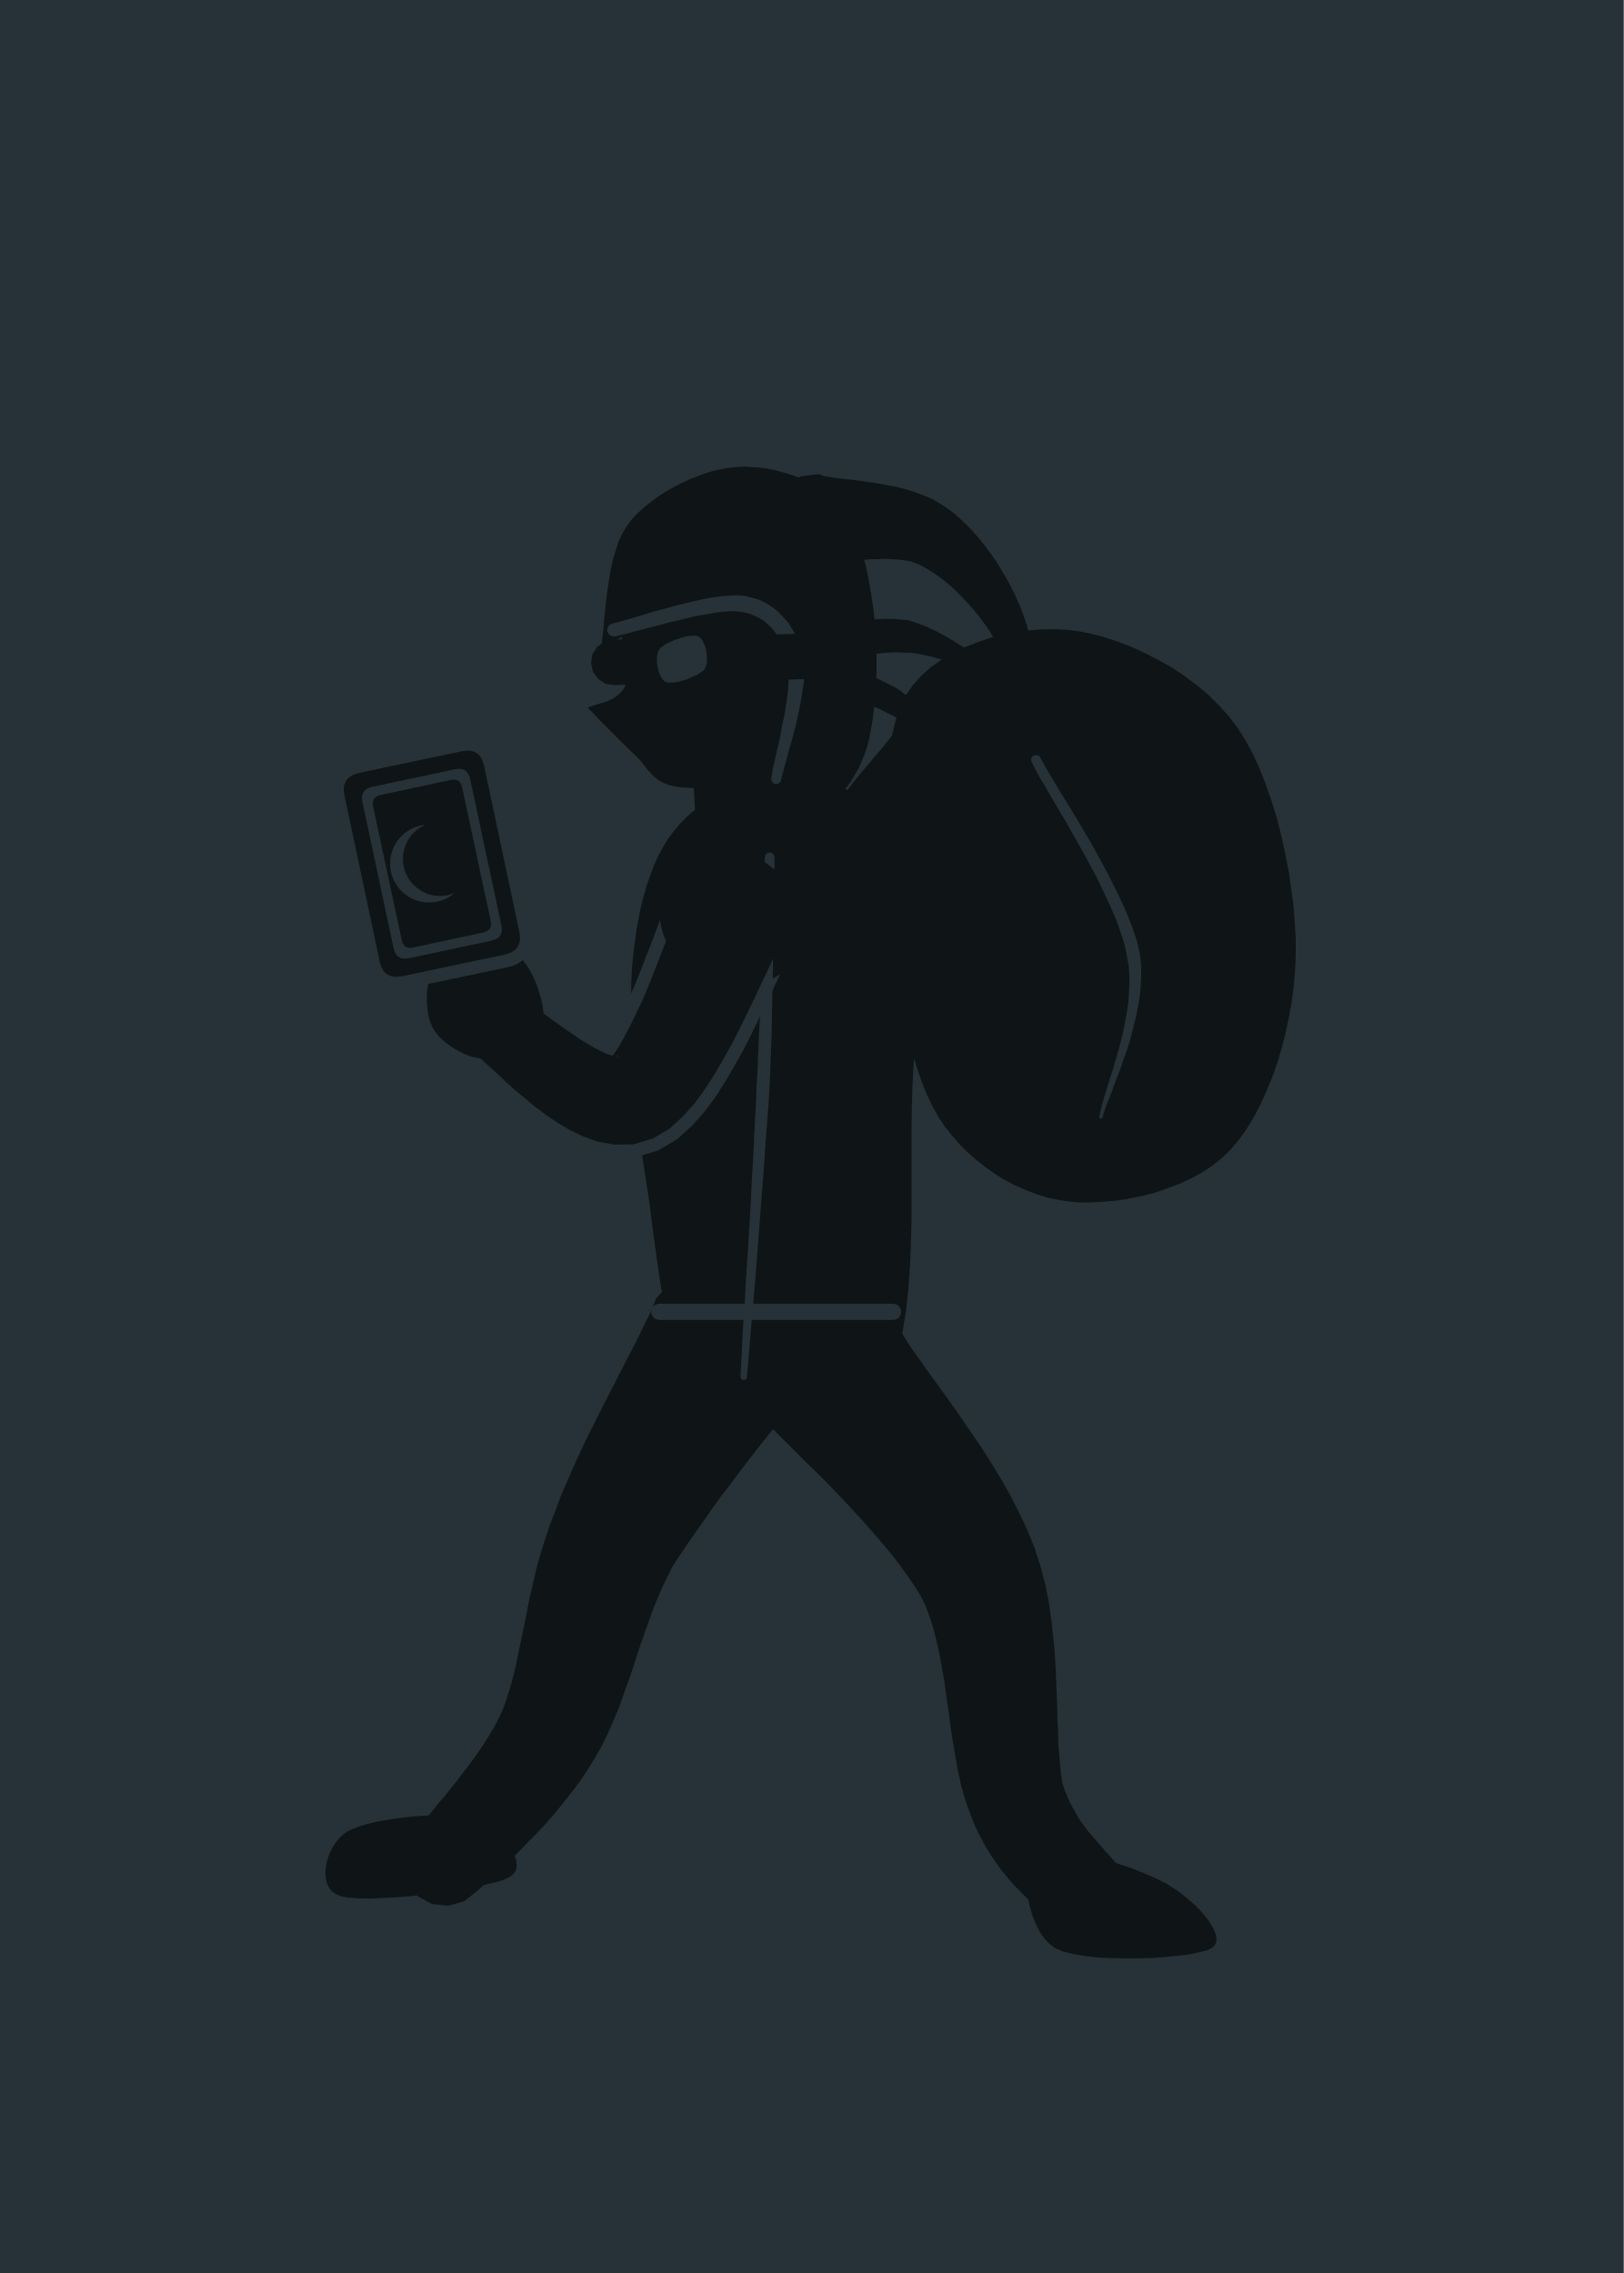
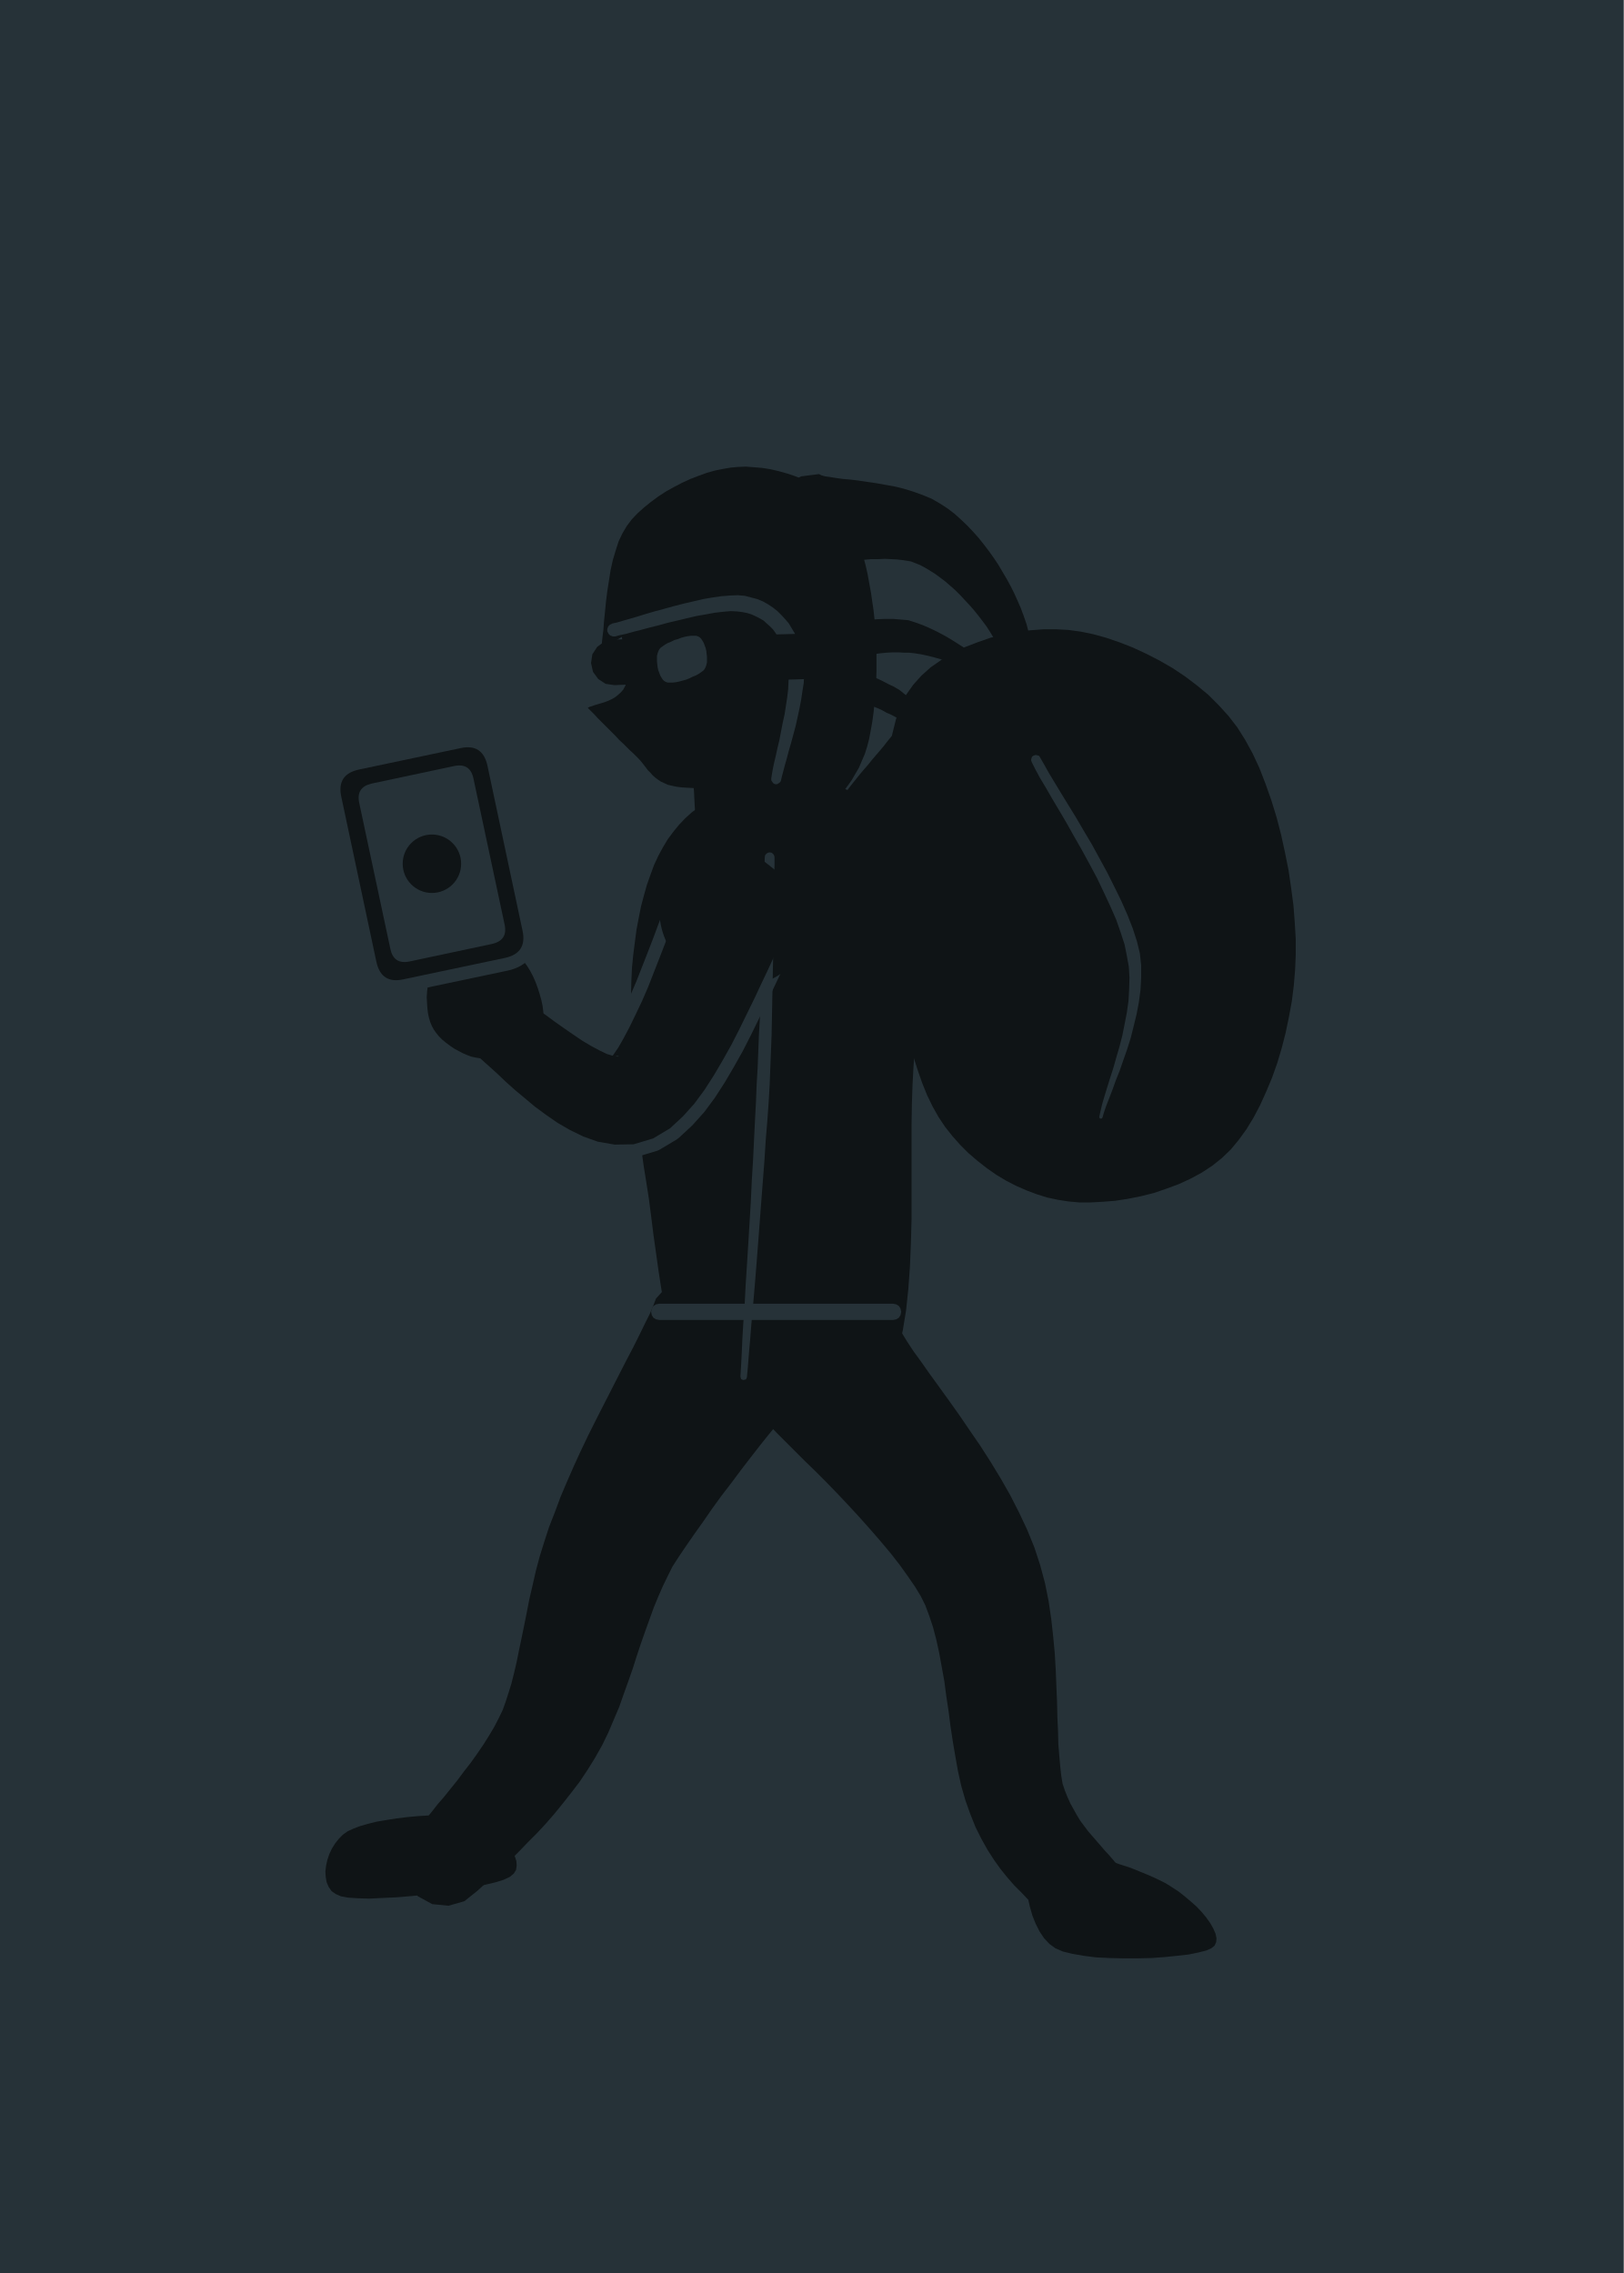
<svg xmlns="http://www.w3.org/2000/svg" viewBox="0 0 500 700">
  <rect width="500" height="700" fill="#263238" />
  <g transform="translate(-17 0) translate(6 4)">
    <path d="M290 210L292.2 206.9L294.7 204.1L297.6 201.5L300.9 199.2L304.4 197.1L308.1 195.3L312 193.8L316 192.4L320.1 191.4L324.2 190.6L328.3 190.1L332.3 189.8L336.3 189.8L340 190L343.7 190.5L347.6 191.3L351.6 192.4L355.7 193.8L359.8 195.4L363.9 197.3L368 199.4L372 201.7L375.9 204.3L379.6 207.1L383.1 210L386.3 213.2L389.3 216.5L392 220L394.4 223.8L396.7 228L398.8 232.5L400.7 237.4L402.5 242.5L404.1 247.7L405.5 253.1L406.7 258.6L407.8 264.1L408.6 269.6L409.3 274.9L409.7 280.2L410 285.2L410 290L409.8 294.7L409.4 299.5L408.8 304.3L407.9 309.2L406.9 314L405.7 318.7L404.3 323.4L402.7 327.9L400.9 332.2L399 336.4L397 340.2L394.8 343.8L392.4 347.1L390 350L387.3 352.6L384.3 355L381.1 357.1L377.6 359L373.9 360.7L370.1 362.1L366.3 363.4L362.3 364.4L358.3 365.2L354.4 365.8L350.6 366.1L346.9 366.3L343.3 366.3L340 366L336.8 365.5L333.5 364.8L330.3 363.8L327.1 362.6L323.9 361.2L320.8 359.6L317.8 357.8L314.8 355.7L312 353.5L309.2 351.1L306.7 348.6L304.3 345.9L302 343L300 340L298.2 336.8L296.5 333.3L295 329.6L293.6 325.6L292.3 321.5L291.2 317.2L290.3 312.8L289.4 308.2L288.6 303.6L287.9 298.9L287.3 294.1L286.8 289.4L286.4 284.7L286 280L285.6 275.2L285.2 270.1L284.8 264.8L284.5 259.3L284.2 253.7L284 248.1L284 242.5L284.1 237L284.4 231.7L285 226.6L285.8 221.9L286.9 217.5L288.3 213.5Z" fill="#0f1416" />
    <path d="M286.9 220.8L286.4 221.5L285.8 222.4L285 223.4L284.1 224.5L283.1 225.8L282 227.1L280.8 228.5L279.6 229.9L278.4 231.4L277.1 232.9L275.9 234.3L274.7 235.8L273.5 237.3L272.4 238.7L271.4 240.1L270.5 241.4L269.6 242.7L268.7 243.9L267.9 245.2L267.1 246.4L266.3 247.7L265.7 248.8L265 250L264.4 251.1L263.9 252.2L263.3 253.2L262.9 254.1L262.5 255L262.1 255.7L261.8 256.4L261.6 256.9L261.4 257.4L260.2 260.3L260.1 263.4L261.3 266.3L263.4 268.6L266.3 269.8L269.4 269.9L272.3 268.7L274.6 266.6L275.1 266.1L275.6 265.5L276.2 264.9L276.7 264.2L277.4 263.5L278 262.7L278.7 262L279.3 261.1L280.1 260.3L280.8 259.5L281.6 258.6L282.3 257.8L283.1 256.9L283.9 256.1L284.7 255.3L285.5 254.6L286.5 253.8L287.5 252.9L288.7 251.9L290 250.9L291.4 249.8L292.8 248.6L294.2 247.5L295.7 246.4L297.1 245.2L298.5 244.1L299.8 243.1L301.1 242.1L302.3 241.3L303.4 240.5L304.3 239.8L305.1 239.2L308 235L309 230.1L308 225.1L305.2 220.9L301 218L296.1 217L291.1 218Z" fill="#0f1416" />
    <path d="M248.2 435.2L250.3 437.4L252.9 440L255.7 442.8L258.7 445.8L261.9 448.9L265.3 452.3L268.7 455.8L272.1 459.4L275.6 463.2L278.9 466.9L282.2 470.7L285.3 474.4L288.1 478L290.6 481.5L292.8 484.7L294.5 487.5L295.9 490.3L297.1 493.5L298.3 497.1L299.3 500.9L300.2 505L301 509.4L301.8 513.8L302.4 518.4L303.1 523L303.7 527.7L304.4 532.3L305.2 537L306 541.5L307 546L308.3 550.5L309.8 554.7L311.4 558.7L313.2 562.3L315.1 565.7L317.1 568.8L319.1 571.6L321.2 574.2L323.3 576.6L325.4 578.7L327.3 580.7L329.2 582.4L330.9 583.9L332.4 585.2L333.7 586.3L334.6 587.1L335.3 587.6L335.9 588.2L339.8 591.4L344.6 592.9L349.7 592.5L354.2 590.1L357.4 586.2L358.9 581.4L358.5 576.3L356.1 571.8L355.1 570.4L353.8 568.8L352.5 567.3L351.2 565.9L350 564.5L348.7 563L347.4 561.5L346.1 560L344.9 558.4L343.7 556.8L342.6 555L341.6 553.2L340.6 551.4L339.7 549.4L338.9 547.4L338.2 545.3L337.8 542.9L337.5 540.2L337.2 536.9L336.9 533.2L336.8 529.1L336.6 524.8L336.5 520.2L336.3 515.4L336.1 510.4L335.8 505.2L335.3 499.9L334.7 494.5L333.9 489.1L332.8 483.6L331.3 478L329.5 472.5L327.3 467.1L324.8 461.8L322.1 456.5L319.2 451.4L316.1 446.3L312.9 441.3L309.6 436.5L306.4 431.8L303.2 427.3L300.1 423L297.2 419L294.6 415.3L292.2 412L290.3 409.1L288.9 406.8L287.8 404.8L280.5 398.3L271.3 395.2L261.5 395.9L252.8 400.2L246.3 407.5L243.2 416.7L243.9 426.5Z" fill="#0f1416" />
    <path d="M330 566L331.5 565.5L333.5 565.2L336 565.3L338.8 565.7L342 566.2L345.3 567L348.8 567.9L352.3 568.9L355.7 570.1L359.1 571.2L362.3 572.5L365.2 573.7L367.8 574.9L370 576L371.9 577.2L373.9 578.5L375.8 580L377.7 581.6L379.5 583.2L381.1 584.9L382.5 586.6L383.7 588.3L384.6 589.9L385.3 591.5L385.6 592.9L385.5 594.1L385 595.2L384 596L382.4 596.7L380 597.3L377.1 597.9L373.6 598.3L369.7 598.7L365.6 599L361.3 599.1L356.9 599.1L352.6 599L348.5 598.8L344.6 598.3L341.2 597.7L338.3 597L336 596L334.2 594.7L332.5 592.9L331.1 590.8L329.9 588.4L328.9 585.9L328.1 583.1L327.5 580.4L327.1 577.6L327 575L327.1 572.5L327.5 570.3L328.1 568.4L328.9 567Z" fill="#0f1416" />
    <path d="M222 248L224.1 246.1L226.5 244.4L229.2 242.8L232 241.3L234.9 239.9L238 238.8L241.1 237.8L244.3 236.9L247.5 236.3L250.6 235.8L253.7 235.5L256.6 235.5L259.4 235.6L262 236L264.5 236.6L267.1 237.4L269.6 238.3L272.2 239.4L274.7 240.8L277.1 242.3L279.5 244L281.8 245.9L283.9 248.1L285.9 250.4L287.7 253L289.4 255.7L290.8 258.8L292 262L292.9 265.5L293.6 269.3L294.1 273.4L294.4 277.7L294.5 282.3L294.5 287L294.4 292L294.1 297.1L293.8 302.4L293.5 307.7L293.1 313.2L292.7 318.8L292.3 324.4L292 330L291.8 335.9L291.7 342.4L291.7 349.3L291.7 356.5L291.7 363.9L291.7 371.3L291.5 378.8L291.2 386L290.7 393L290 399.6L289 405.7L287.7 411.3L286.1 416L284 420L281.4 423.3L278.2 426.1L274.5 428.5L270.4 430.5L266 432L261.4 433.2L256.6 433.9L251.9 434.2L247.2 434.1L242.6 433.6L238.4 432.8L234.4 431.6L230.9 430L228 428L225.5 425.5L223.3 422.3L221.4 418.5L219.7 414.2L218.2 409.4L216.9 404.3L215.8 398.9L214.7 393.3L213.8 387.5L213 381.8L212.2 376.1L211.5 370.5L210.8 365.1L210 360L209.2 355L208.5 349.9L207.9 344.6L207.3 339.3L206.7 334L206.3 328.7L205.9 323.4L205.6 318.1L205.4 313L205.3 308L205.3 303.2L205.4 298.5L205.6 294.1L206 290L206.5 286.1L207 282.3L207.7 278.6L208.4 275.1L209.3 271.7L210.2 268.5L211.3 265.4L212.4 262.4L213.7 259.6L215.1 257L216.6 254.5L218.3 252.2L220.1 250Z" fill="#0f1416" />
-     <mask id="root15" maskUnits="userSpaceOnUse" x="-100" y="-100" width="700" height="900">
+     <mask id="root6" maskUnits="userSpaceOnUse" x="-100" y="-100" width="700" height="900">
      <rect x="-100" y="-100" width="700" height="900" fill="#fff" />
      <circle cx="236" cy="410" r="34" fill="#000" />
    </mask>
-     <g mask="url(#root15)">
+     <g mask="url(#root6)">
      <path d="M213 395.9L212.2 398L211.1 400.6L209.6 403.6L207.9 407.1L206 410.9L203.9 414.9L201.7 419.2L199.4 423.7L197 428.4L194.6 433.1L192.2 437.9L189.9 442.7L187.7 447.5L185.6 452.3L183.6 457L181.9 461.6L180.1 466.2L178.6 470.8L177.2 475.3L176 479.8L175 484.2L174 488.5L173.2 492.6L172.4 496.6L171.6 500.5L170.8 504.3L170.1 507.8L169.3 511.2L168.5 514.4L167.6 517.3L166.7 520.1L165.8 522.6L164.6 525.1L163.2 527.8L161.6 530.5L159.9 533.2L158 536L156 538.8L153.9 541.5L151.9 544.2L149.8 546.8L147.8 549.3L145.8 551.6L144 553.9L142.2 556.1L140.6 558.1L139.2 560L138 561.7L135.6 566.1L135.1 571.1L136.5 576L139.7 580L144.1 582.4L149.1 582.9L154 581.5L158 578.3L159.1 577.3L160.5 576L162.2 574.5L164.1 572.6L166.3 570.6L168.6 568.4L171.1 565.9L173.6 563.3L176.3 560.6L179 557.7L181.7 554.6L184.3 551.4L186.9 548.1L189.5 544.7L191.9 541.1L194.2 537.4L196.4 533.5L198.3 529.6L200 525.6L201.7 521.6L203.1 517.6L204.5 513.7L205.9 509.7L207.1 505.9L208.4 502L209.7 498.3L211 494.7L212.3 491.1L213.7 487.7L215.1 484.5L216.6 481.4L218.1 478.4L220.1 475.3L222.4 471.9L224.9 468.3L227.6 464.5L230.3 460.6L233.2 456.6L236.2 452.7L239.1 448.8L242.1 444.9L244.9 441.3L247.7 437.8L250.4 434.5L252.9 431.4L255.2 428.7L257.2 426.2L259 424.1L262.7 414.2L262.3 403.7L257.9 394.1L250.1 387L240.2 383.3L229.7 383.7L220.1 388.1Z" fill="#263238" stroke="#263238" stroke-width="8" stroke-linejoin="round" />
      <path d="M118 560L119.7 559.2L121.8 558.4L124.2 557.7L127 557L130 556.5L133.1 556L136.4 555.6L139.6 555.3L142.9 555.1L146 555.1L148.9 555.1L151.6 555.3L154 555.6L156 556L157.8 556.6L159.6 557.5L161.4 558.6L163.2 559.9L164.8 561.3L166.3 562.8L167.6 564.4L168.7 566L169.5 567.6L170 569.1L170.1 570.5L169.9 571.9L169.2 573L168 574L166.1 574.9L163.5 575.7L160.1 576.5L156.2 577.3L151.9 578.1L147.4 578.8L142.6 579.4L137.9 579.9L133.2 580.3L128.8 580.5L124.7 580.7L121.2 580.6L118.2 580.4L116 580L114.4 579.3L113.1 578.4L112.2 577.1L111.6 575.7L111.3 574.1L111.2 572.4L111.4 570.6L111.8 568.8L112.4 567L113.2 565.3L114.2 563.7L115.4 562.2L116.6 561Z" fill="#263238" stroke="#263238" stroke-width="8" stroke-linejoin="round" />
    </g>
    <path d="M213 395.9L212.2 398L211.1 400.6L209.6 403.6L207.9 407.1L206 410.9L203.9 414.9L201.7 419.2L199.4 423.7L197 428.4L194.6 433.1L192.2 437.9L189.9 442.7L187.7 447.5L185.6 452.3L183.6 457L181.9 461.6L180.1 466.2L178.6 470.8L177.2 475.3L176 479.8L175 484.2L174 488.5L173.2 492.6L172.4 496.6L171.6 500.5L170.8 504.3L170.1 507.8L169.3 511.2L168.5 514.4L167.6 517.3L166.7 520.1L165.8 522.6L164.6 525.1L163.2 527.8L161.6 530.5L159.9 533.2L158 536L156 538.8L153.9 541.5L151.9 544.2L149.8 546.8L147.8 549.3L145.8 551.6L144 553.9L142.2 556.1L140.6 558.1L139.2 560L138 561.7L135.6 566.1L135.1 571.1L136.5 576L139.7 580L144.1 582.4L149.1 582.9L154 581.5L158 578.3L159.1 577.3L160.5 576L162.2 574.5L164.1 572.6L166.3 570.6L168.6 568.4L171.1 565.9L173.6 563.3L176.3 560.6L179 557.7L181.7 554.6L184.3 551.4L186.9 548.1L189.5 544.7L191.9 541.1L194.2 537.4L196.4 533.5L198.3 529.6L200 525.6L201.7 521.6L203.1 517.6L204.5 513.7L205.9 509.7L207.1 505.9L208.4 502L209.7 498.3L211 494.7L212.3 491.1L213.7 487.7L215.1 484.5L216.6 481.4L218.1 478.4L220.1 475.3L222.4 471.9L224.9 468.3L227.6 464.5L230.3 460.6L233.2 456.6L236.2 452.7L239.1 448.8L242.1 444.9L244.9 441.3L247.7 437.8L250.4 434.5L252.9 431.4L255.2 428.7L257.2 426.2L259 424.1L262.7 414.2L262.3 403.7L257.9 394.1L250.1 387L240.2 383.3L229.7 383.7L220.1 388.1Z" fill="#0f1416" />
    <path d="M118 560L119.7 559.2L121.8 558.4L124.2 557.7L127 557L130 556.5L133.1 556L136.4 555.6L139.6 555.3L142.9 555.1L146 555.1L148.9 555.1L151.6 555.3L154 555.6L156 556L157.8 556.6L159.6 557.5L161.4 558.6L163.2 559.9L164.8 561.3L166.3 562.8L167.6 564.4L168.7 566L169.5 567.6L170 569.1L170.1 570.5L169.9 571.9L169.2 573L168 574L166.1 574.9L163.5 575.7L160.1 576.5L156.2 577.3L151.9 578.1L147.4 578.8L142.6 579.4L137.9 579.9L133.2 580.3L128.8 580.5L124.7 580.7L121.2 580.6L118.2 580.4L116 580L114.4 579.3L113.1 578.4L112.2 577.1L111.6 575.7L111.3 574.1L111.2 572.4L111.4 570.6L111.8 568.8L112.4 567L113.2 565.3L114.2 563.7L115.4 562.2L116.6 561Z" fill="#0f1416" />
    <path d="M223.1 217.7L223.1 218.8L223.2 220.3L223.3 222L223.4 223.9L223.6 226L223.8 228.2L223.9 230.5L224.1 232.9L224.3 235.2L224.5 237.5L224.7 239.7L224.8 241.8L224.9 243.7L225 245.4L225.1 246.9L225.1 248L227 253.5L230.9 257.9L236.1 260.5L242 260.9L247.5 259L251.9 255.1L254.5 249.9L254.9 244L254.6 242.9L254.3 241.5L253.9 239.9L253.6 238L253.2 235.9L252.7 233.7L252.3 231.5L251.9 229.1L251.4 226.8L251 224.6L250.6 222.4L250.2 220.3L249.8 218.4L249.5 216.8L249.2 215.4L248.9 214.3L247.2 209.5L243.9 205.7L239.3 203.4L234.3 203.1L229.5 204.8L225.7 208.1L223.4 212.7Z" fill="#0f1416" />
    <path d="M258.9 201.9L260.1 201.7L261.6 201.4L263.2 201L265 200.5L266.9 200.1L268.9 199.6L271 199.1L273.2 198.7L275.4 198.2L277.6 197.8L279.8 197.5L282 197.2L284 197L286 196.9L287.8 196.9L289.3 197L290.9 197L292.7 197.2L294.6 197.5L296.5 197.9L298.5 198.4L300.6 199L302.6 199.7L304.7 200.4L306.6 201.2L308.6 201.9L310.4 202.6L312.1 203.2L313.7 203.8L315.2 204.3L316.5 204.7L317.6 204.9L318 205L318.3 204.9L318.7 204.7L318.9 204.4L319 204L318.9 203.7L318.7 203.3L318.4 203.1L317.6 202.4L316.6 201.6L315.4 200.7L314 199.7L312.5 198.6L310.9 197.5L309.2 196.3L307.3 195.1L305.4 193.9L303.5 192.7L301.4 191.5L299.3 190.4L297.2 189.4L295.1 188.5L292.9 187.7L290.7 187L288.4 186.8L286 186.6L283.5 186.6L281.1 186.7L278.6 186.9L276.1 187.2L273.7 187.5L271.3 187.8L269 188.2L266.7 188.6L264.6 188.9L262.7 189.3L260.9 189.6L259.4 189.8L258.1 190L257.1 190.1L254.9 190.9L253.2 192.4L252.2 194.6L252.1 196.9L252.9 199.1L254.4 200.8L256.6 201.8Z" fill="#0f1416" />
    <path d="M256.4 206.7L257.5 207L258.8 207.4L260.3 207.8L261.9 208.2L263.6 208.6L265.5 209.1L267.4 209.6L269.4 210.2L271.4 210.7L273.4 211.4L275.4 212L277.4 212.7L279.2 213.3L281 214L282.6 214.7L284 215.5L285.4 216.1L286.9 216.9L288.4 217.8L289.9 218.8L291.5 219.9L293 221.1L294.5 222.2L296 223.4L297.4 224.6L298.8 225.7L300.1 226.8L301.3 227.8L302.5 228.7L303.5 229.5L304.5 230.2L305.3 230.7L305.6 230.9L306 231L306.4 230.9L306.7 230.7L306.9 230.4L307 230L306.9 229.6L306.7 229.3L306.1 228.5L305.5 227.6L304.7 226.5L303.9 225.4L302.9 224.1L301.8 222.7L300.7 221.3L299.5 219.8L298.2 218.4L296.9 216.8L295.5 215.3L294.1 213.9L292.7 212.4L291.2 211.1L289.6 209.8L288 208.5L286.3 207.5L284.4 206.6L282.5 205.6L280.5 204.7L278.4 203.9L276.3 203.1L274.2 202.3L272.1 201.6L270.1 200.9L268.1 200.2L266.3 199.6L264.6 199.1L263 198.5L261.6 198.1L260.5 197.6L259.6 197.3L257.7 197L255.8 197.5L254.2 198.7L253.3 200.4L253 202.3L253.5 204.2L254.7 205.8Z" fill="#0f1416" />
    <path d="M192 214L192.5 213.7L193.2 213.5L194 213.2L195 212.9L196 212.6L197 212.3L198.1 211.9L199.2 211.4L200.3 210.8L201.2 210.1L202.1 209.3L202.9 208.4L203.5 207.3L204 206L204.2 204.5L204.2 202.7L204 200.7L203.7 198.6L203.3 196.3L202.8 193.8L202.3 191.4L201.8 188.9L201.4 186.4L201.1 184L201 181.8L201 179.6L201.4 177.7L202 176L202.9 174.5L204 173L205.4 171.6L206.8 170.3L208.5 169.1L210.3 167.9L212.1 166.9L214.1 165.9L216.1 165L218.1 164.2L220.1 163.5L222.1 162.9L224.1 162.4L226 162L227.9 161.7L229.9 161.4L232.1 161.3L234.2 161.2L236.4 161.2L238.7 161.3L240.9 161.5L243 161.8L245.2 162.2L247.2 162.7L249.1 163.4L250.9 164.1L252.5 165L254 166L255.3 167.2L256.5 168.5L257.6 170.1L258.6 171.8L259.5 173.6L260.3 175.5L261 177.5L261.6 179.6L262.2 181.7L262.7 183.8L263.1 185.9L263.5 188L263.8 190L264 192L264.2 194L264.3 196L264.3 198.1L264.2 200.2L264.1 202.3L263.9 204.5L263.6 206.6L263.3 208.7L262.9 210.8L262.4 212.8L261.9 214.8L261.3 216.6L260.7 218.4L260 220L259.3 221.5L258.4 223L257.5 224.5L256.6 225.9L255.6 227.2L254.5 228.4L253.4 229.6L252.2 230.8L250.9 231.8L249.7 232.8L248.3 233.7L246.9 234.6L245.5 235.3L244 236L242.4 236.6L240.7 237.1L238.8 237.6L236.9 237.9L234.9 238.2L232.8 238.5L230.8 238.6L228.7 238.7L226.7 238.7L224.7 238.7L222.8 238.6L221.1 238.5L219.4 238.3L218 238L216.7 237.7L215.6 237.2L214.5 236.7L213.6 236.1L212.8 235.5L212 234.8L211.3 234L210.5 233.2L209.9 232.4L209.2 231.5L208.5 230.6L207.7 229.7L206.9 228.9L206 228L205 227.1L204 226.1L202.9 225L201.7 223.9L200.6 222.7L199.4 221.5L198.3 220.4L197.1 219.2L196 218.1L195 217.1L194.1 216.1L193.3 215.3L192.6 214.6L192 214Z" fill="#0f1416" />
    <path d="M196 196L196.3 194.4L196.5 192.4L196.8 190L197 187.3L197.3 184.4L197.6 181.3L198 178.1L198.5 174.9L199 171.7L199.7 168.5L200.6 165.5L201.5 162.7L202.7 160.2L204 158L205.5 156L207.3 154.1L209.3 152.3L211.4 150.6L213.7 148.9L216 147.4L218.5 146L221 144.7L223.6 143.5L226.2 142.5L228.7 141.6L231.2 140.9L233.7 140.4L236 140L238.3 139.8L240.7 139.7L243.2 139.9L245.7 140.1L248.2 140.5L250.8 141.1L253.3 141.8L255.7 142.6L258 143.5L260.3 144.6L262.5 145.8L264.5 147.1L266.3 148.5L268 150L269.5 151.7L270.9 153.5L272.1 155.6L273.3 157.7L274.3 160L275.3 162.5L276.1 165L276.9 167.6L277.6 170.3L278.2 173L278.7 175.8L279.2 178.5L279.6 181.3L280 184L280.3 186.8L280.6 189.8L280.8 192.9L280.9 196.1L280.9 199.3L280.9 202.6L280.8 205.9L280.6 209.1L280.3 212.3L280 215.4L279.6 218.3L279.1 221.1L278.6 223.7L278 226L277.3 228.2L276.4 230.3L275.5 232.4L274.4 234.3L273.3 236.2L272.1 237.9L270.9 239.5L269.6 241L268.3 242.3L267 243.4L265.7 244.4L264.4 245.1L263.2 245.7L262 246L260.8 246.1L259.5 246L258.1 245.6L256.7 245.1L255.2 244.4L253.8 243.5L252.4 242.5L251 241.3L249.8 240L248.7 238.6L247.7 237.1L246.9 235.5L246.3 233.8L246 232L246 230.1L246.4 227.8L247.1 225.3L248.1 222.7L249.3 219.9L250.6 217L251.9 214L253.1 211L254.3 208.1L255.3 205.3L256 202.7L256.4 200.2L256.5 197.9L256 196L255.1 194.3L253.8 192.6L252.2 191L250.3 189.6L248.2 188.2L245.9 187L243.5 185.9L241 184.9L238.4 184L235.7 183.3L233.2 182.8L230.6 182.3L228.2 182.1L226 182L223.8 182.2L221.5 182.7L219 183.4L216.6 184.4L214.1 185.5L211.6 186.8L209.1 188.1L206.8 189.5L204.5 190.9L202.4 192.2L200.4 193.4L198.7 194.5L197.2 195.4L196 196Z" fill="#0f1416" />
    <path d="M260.8 170L262.4 169.8L264.3 169.7L266.3 169.4L268.3 169.2L270.3 169L272.5 168.7L274.7 168.5L277 168.4L279.2 168.2L281.4 168.2L283.5 168.1L285.5 168.2L287.3 168.3L289 168.5L290.3 168.7L291.5 168.9L292.8 169.4L294.3 170L295.8 170.8L297.3 171.7L298.9 172.7L300.4 173.8L302 175L303.5 176.3L305.1 177.7L306.6 179.2L308 180.7L309.5 182.3L310.9 183.9L312.2 185.5L313.5 187.2L314.7 188.8L315.8 190.5L316.9 192.3L317.9 194.4L319 196.7L319.9 199L320.9 201.5L321.8 204L322.6 206.5L323.4 209L324.2 211.4L324.9 213.7L325.6 215.9L326.3 217.9L326.9 219.7L327.5 221.2L328.1 222.5L328.4 223.2L329 223.7L329.7 224L330.5 223.9L331.2 223.6L331.7 223L332 222.3L331.9 221.5L331.9 220.2L331.8 218.6L331.6 216.8L331.5 214.7L331.3 212.4L331 210L330.7 207.4L330.4 204.7L330 202L329.6 199.2L329.1 196.4L328.5 193.6L327.8 190.9L327.1 188.2L326.2 185.6L325.3 183.2L324.3 180.9L323.3 178.7L322.2 176.5L321 174.3L319.7 172.1L318.4 169.9L317 167.8L315.5 165.7L313.9 163.6L312.3 161.6L310.6 159.7L308.8 157.8L306.9 156L304.9 154.2L302.8 152.6L300.5 151.1L297.9 149.6L295 148.4L292.2 147.4L289.3 146.5L286.4 145.8L283.6 145.3L280.8 144.8L278 144.4L275.4 144L272.9 143.7L270.6 143.5L268.4 143.2L266.6 142.9L265.1 142.7L264 142.4L263.2 142L257.7 142.7L252.9 145.3L249.6 149.6L248 154.8L248.7 160.3L251.3 165.1L255.6 168.4Z" fill="#0f1416" />
    <path d="M283.2 275.2L283.8 274.6L284.5 274L285.7 273.3L287.2 272.4L288.9 271.4L290.7 270.3L292.6 269.1L294.6 267.9L296.7 266.6L298.7 265.3L300.7 263.9L302.7 262.5L304.6 260.9L306.5 259.2L308.5 257L310.4 254L311.9 250.1L312.2 246.2L311.7 242.8L310.8 240.1L309.7 237.9L308.4 236L307.2 234.5L306 233.1L304.8 232L303.7 230.9L302.7 230L301.8 229.2L301 228.6L300.5 228.3L300.3 228.3L300.2 228.3L297.4 225.6L293.8 224.2L289.9 224.2L286.3 225.8L283.6 228.6L282.2 232.2L282.2 236.1L283.8 239.7L284.3 240.7L285.2 241.9L285.9 242.9L286.6 243.8L287.3 244.7L287.9 245.5L288.5 246.4L289 247.1L289.4 247.8L289.5 248.2L289.5 248.4L289.3 248.3L289 247.6L288.7 246.1L288.9 244.1L289.6 242L290.2 240.8L290.2 240.5L289.7 240.7L288.7 241.2L287.4 241.7L285.9 242.4L284.2 243.1L282.4 243.8L280.5 244.6L278.6 245.3L276.8 246L274.9 246.6L273.2 247.2L271.6 247.8L270 248.4L268.8 248.8L264.3 252.6L261.6 257.8L261.1 263.6L262.8 269.2L266.6 273.7L271.8 276.4L277.6 276.9Z" fill="#0f1416" />
    <path d="M200.4 192L201.9 191.6L203.8 191.2L205.9 190.6L208.3 190L210.9 189.3L213.7 188.6L216.6 187.8L219.6 187.1L222.5 186.4L225.5 185.7L228.4 185.2L231.1 184.7L233.7 184.4L236 184.2L238 184.3L239.6 184.5L241.1 184.8L242.4 185.2L243.7 185.8L244.9 186.4L246.1 187.1L247.1 188L248.1 188.9L249 189.8L249.8 190.9L250.5 192.1L251.2 193.3L251.8 194.6L252.4 196L252.8 197.4L253.2 198.9L253.5 200.4L253.8 202L253.9 203.8L253.8 206L253.7 208.3L253.4 210.8L253 213.4L252.6 216L252 218.7L251.5 221.3L251 223.9L250.4 226.4L249.9 228.7L249.4 230.8L249 232.7L248.7 234.4L248.5 235.7L248.5 236.3L248.8 236.8L249.2 237.3L249.7 237.5L250.3 237.5L250.8 237.2L251.3 236.8L251.5 236.3L251.8 235L252.2 233.5L252.7 231.6L253.3 229.5L253.9 227.2L254.6 224.8L255.3 222.2L256 219.6L256.6 216.9L257.2 214.1L257.7 211.5L258.1 208.8L258.5 206.3L258.6 203.9L258.7 201.7L258.5 199.6L258.1 197.8L257.6 196L257.1 194.3L256.4 192.6L255.7 191L254.8 189.5L253.9 188L252.8 186.7L251.6 185.4L250.4 184.2L249 183.1L247.5 182.1L245.9 181.2L244.2 180.5L242.3 180L240.4 179.5L238.2 179.3L235.8 179.4L233.2 179.6L230.4 180L227.5 180.5L224.5 181.2L221.5 181.9L218.4 182.7L215.5 183.5L212.5 184.3L209.8 185.1L207.2 185.9L204.8 186.6L202.7 187.2L201 187.7L199.6 188L198.8 188.4L198.3 188.9L198 189.7L198 190.4L198.4 191.2L198.9 191.7L199.7 192Z" fill="#263238" />
    <path d="M246.5 260L246.4 262.4L246.3 265.2L246.2 268.5L246.1 272.1L246 276L245.9 280.2L245.8 284.7L245.6 289.3L245.5 294.2L245.3 299.2L245.1 304.2L245 309.4L244.7 314.6L244.5 319.7L244.3 324.9L244 329.9L243.8 335.1L243.5 340.8L243.2 346.8L242.9 353.1L242.5 359.6L242.2 366.1L241.8 372.7L241.4 379.3L241 385.7L240.6 391.9L240.3 397.8L239.9 403.3L239.6 408.3L239.4 412.8L239.2 416.7L239 419.9L239.1 420.3L239.2 420.7L239.6 420.9L239.9 421L240.3 420.9L240.7 420.8L240.9 420.4L241 420.1L241.3 416.9L241.6 413L242 408.5L242.4 403.4L242.9 397.9L243.4 392.1L243.9 385.9L244.4 379.5L244.9 372.9L245.4 366.3L245.9 359.8L246.4 353.3L246.8 347L247.3 341L247.7 335.3L248 330.1L248.2 325L248.4 319.9L248.6 314.7L248.7 309.5L248.8 304.4L248.9 299.3L249 294.3L249.1 289.4L249.2 284.7L249.3 280.3L249.3 276.1L249.4 272.1L249.4 268.5L249.4 265.3L249.5 262.5L249.5 260L249.4 259.5L249.1 259L248.6 258.6L248 258.5L247.5 258.6L247 258.9L246.6 259.4Z" fill="#263238" />
    <path d="M214 402.5L216.7 402.5L220 402.5L224.1 402.5L228.6 402.5L233.6 402.5L238.9 402.5L244.4 402.5L250 402.5L255.6 402.5L261.1 402.5L266.4 402.5L271.4 402.5L275.9 402.5L280 402.5L283.3 402.5L286 402.5L287 402.3L287.8 401.8L288.3 401L288.5 400L288.3 399L287.8 398.2L287 397.7L286 397.5L283.3 397.5L280 397.5L275.9 397.5L271.4 397.5L266.4 397.5L261.1 397.5L255.6 397.5L250 397.5L244.4 397.5L238.9 397.5L233.6 397.5L228.6 397.5L224.1 397.5L220 397.5L216.7 397.5L214 397.5L213 397.7L212.2 398.2L211.7 399L211.5 400L211.7 401L212.2 401.8L213 402.3Z" fill="#263238" />
    <path d="M328.7 230.7L329.8 232.9L331.2 235.5L333 238.5L334.9 241.8L337.1 245.5L339.4 249.4L341.7 253.5L344.1 257.7L346.5 262.1L348.8 266.4L350.9 270.8L352.9 275.1L354.7 279.2L356.1 283.2L357.3 286.9L358 290.4L358.6 293.7L358.8 297.1L358.7 300.6L358.5 304.2L358 307.8L357.3 311.4L356.6 314.9L355.7 318.4L354.7 321.8L353.8 325L352.8 328.1L351.9 331L351.1 333.6L350.4 336L349.9 338.1L349.5 339.9L349.5 340.1L349.6 340.3L349.7 340.4L349.9 340.5L350.1 340.5L350.3 340.4L350.4 340.3L350.5 340.1L351 338.4L351.7 336.4L352.6 334.1L353.6 331.5L354.6 328.7L355.8 325.7L356.9 322.5L358.1 319.1L359.2 315.6L360.1 312L361 308.3L361.7 304.6L362.2 300.8L362.4 297.1L362.4 293.3L362 289.6L361.1 285.9L359.8 281.9L358.2 277.8L356.3 273.5L354.2 269.2L352 264.8L349.6 260.4L347.2 256L344.7 251.8L342.3 247.7L339.9 243.8L337.7 240.2L335.7 236.9L333.9 233.9L332.5 231.4L331.3 229.3L331 228.8L330.4 228.6L329.9 228.5L329.3 228.7L328.8 229L328.6 229.6L328.5 230.1Z" fill="#263238" />
    <path d="M200.2 207L202.5 206.9L205.4 206.8L208.9 206.7L212.8 206.6L217.1 206.5L221.7 206.3L226.4 206.2L231.2 206L236.1 205.8L240.8 205.7L245.3 205.5L249.6 205.4L253.6 205.3L257 205.2L259.9 205.1L262.2 205L264.9 204.4L267.1 202.8L268.6 200.5L269 197.8L268.4 195.1L266.8 192.9L264.5 191.4L261.8 191L259.5 191.1L256.6 191.2L253.1 191.3L249.2 191.4L244.9 191.5L240.3 191.7L235.6 191.8L230.8 192L225.9 192.2L221.2 192.3L216.7 192.5L212.4 192.6L208.4 192.7L205 192.8L202.1 192.9L199.8 193L197.1 193.6L194.9 195.2L193.4 197.5L193 200.2L193.6 202.9L195.2 205.1L197.5 206.6Z" fill="#0f1416" />
    <path d="M214 196L214.4 195.5L215.1 195L215.8 194.5L216.7 194L217.7 193.6L218.7 193.1L219.8 192.8L220.8 192.4L221.9 192.1L222.9 191.9L223.8 191.8L224.7 191.8L225.4 191.8L226 192L226.5 192.3L226.9 192.7L227.3 193.3L227.7 194L228 194.8L228.3 195.6L228.5 196.5L228.6 197.4L228.7 198.3L228.7 199.2L228.7 200L228.5 200.8L228.3 201.4L228 202L227.6 202.5L226.9 203L226.2 203.5L225.3 204L224.3 204.4L223.3 204.9L222.3 205.3L221.2 205.6L220.1 205.9L219.1 206.1L218.2 206.2L217.3 206.2L216.6 206.2L216 206L215.5 205.7L215.1 205.3L214.7 204.7L214.3 204L214 203.2L213.7 202.4L213.5 201.5L213.4 200.6L213.3 199.7L213.3 198.8L213.3 198L213.5 197.2L213.7 196.6Z" fill="#263238" />
-     <mask id="root16" maskUnits="userSpaceOnUse" x="-100" y="-100" width="700" height="900">
+     <mask id="root7" maskUnits="userSpaceOnUse" x="-100" y="-100" width="700" height="900">
      <rect x="-100" y="-100" width="700" height="900" fill="#fff" />
      <circle cx="238" cy="276" r="24" fill="#000" />
    </mask>
-     <g mask="url(#root16)">
+     <g mask="url(#root7)">
      <path d="M222.8 268.3L221.7 270.9L220.4 274.3L219 278L217.5 282L215.9 286.3L214.2 290.7L212.4 295.3L210.6 299.9L208.7 304.3L206.7 308.5L204.8 312.4L203 315.8L201.4 318.6L200.1 320.5L199.4 321.5L199.9 321.4L201.1 321.2L201.6 321.3L201.2 321.4L199.9 321.2L197.9 320.6L195.6 319.5L193 318.1L190.3 316.5L187.5 314.6L184.6 312.6L181.9 310.7L179.2 308.7L176.6 306.9L174.2 305.2L171.8 303.7L169.8 302.6L165.7 301.1L161.5 301.3L157.6 303.1L154.6 306.2L153.1 310.3L153.3 314.5L155.1 318.4L158.2 321.4L159.2 322.2L160.4 323.3L162.2 324.9L164.4 326.9L166.8 329.2L169.6 331.7L172.6 334.2L175.7 336.8L179.1 339.3L182.7 341.8L186.5 344L190.6 346L195.1 347.6L200.3 348.5L206.1 348.4L212.1 346.6L217.3 343.5L221.3 339.8L224.8 335.9L227.9 331.7L230.8 327.2L233.5 322.6L236.2 317.8L238.7 312.9L241.1 308L243.4 303.3L245.5 298.8L247.5 294.6L249.2 290.9L250.8 287.8L252.1 285.4L253.2 283.7L255 277.3L254.2 270.7L250.9 264.9L245.7 260.8L239.3 259L232.7 259.8L226.9 263.1Z" fill="#263238" stroke="#263238" stroke-width="8" stroke-linejoin="round" />
      <path d="M146 292L147.1 291.2L148.4 290.6L150 289.9L151.7 289.4L153.6 289L155.6 288.6L157.6 288.4L159.7 288.2L161.7 288.2L163.7 288.3L165.5 288.5L167.2 288.9L168.7 289.4L170 290L171.1 290.9L172.2 292L173.2 293.3L174.2 294.9L175.1 296.6L175.9 298.4L176.6 300.3L177.2 302.2L177.7 304L178.1 305.9L178.3 307.6L178.4 309.3L178.3 310.7L178 312L177.5 313.1L176.8 314.2L175.8 315.3L174.7 316.3L173.4 317.3L172 318.2L170.5 319L168.9 319.7L167.3 320.4L165.8 321L164.2 321.4L162.7 321.7L161.3 321.9L160 322L158.8 321.9L157.5 321.7L156.1 321.4L154.8 320.9L153.4 320.3L152.1 319.6L150.8 318.9L149.5 318L148.3 317.1L147.2 316.2L146.2 315.2L145.3 314.1L144.6 313.1L144 312L143.5 310.8L143.1 309.5L142.8 308.1L142.6 306.5L142.5 304.9L142.4 303.2L142.5 301.5L142.7 299.8L142.9 298.2L143.3 296.7L143.8 295.3L144.4 294L145.1 292.9Z" fill="#263238" stroke="#263238" stroke-width="8" stroke-linejoin="round" />
    </g>
    <path d="M222.8 268.3L221.7 270.9L220.4 274.3L219 278L217.5 282L215.9 286.3L214.2 290.7L212.4 295.3L210.6 299.9L208.7 304.3L206.7 308.5L204.8 312.4L203 315.8L201.4 318.6L200.1 320.5L199.4 321.5L199.9 321.4L201.1 321.2L201.6 321.3L201.2 321.4L199.9 321.2L197.9 320.6L195.6 319.5L193 318.1L190.3 316.5L187.5 314.6L184.6 312.6L181.9 310.7L179.2 308.7L176.6 306.9L174.2 305.2L171.8 303.7L169.8 302.6L165.7 301.1L161.5 301.3L157.6 303.1L154.6 306.2L153.1 310.3L153.3 314.5L155.1 318.4L158.2 321.4L159.2 322.2L160.4 323.3L162.2 324.9L164.4 326.9L166.8 329.2L169.6 331.7L172.6 334.2L175.7 336.8L179.1 339.3L182.7 341.8L186.5 344L190.6 346L195.1 347.6L200.3 348.5L206.1 348.4L212.1 346.6L217.3 343.5L221.3 339.8L224.8 335.9L227.9 331.7L230.8 327.2L233.5 322.6L236.2 317.8L238.7 312.9L241.1 308L243.4 303.3L245.5 298.8L247.5 294.6L249.2 290.9L250.8 287.8L252.1 285.4L253.2 283.7L255 277.3L254.2 270.7L250.9 264.9L245.7 260.8L239.3 259L232.7 259.8L226.9 263.1Z" fill="#0f1416" />
    <path d="M146 292L147.1 291.2L148.4 290.6L150 289.9L151.7 289.4L153.6 289L155.6 288.6L157.6 288.4L159.7 288.2L161.7 288.2L163.7 288.3L165.5 288.5L167.2 288.9L168.7 289.4L170 290L171.1 290.9L172.2 292L173.2 293.3L174.2 294.9L175.1 296.6L175.9 298.4L176.6 300.3L177.2 302.2L177.7 304L178.1 305.9L178.3 307.6L178.4 309.3L178.3 310.7L178 312L177.5 313.1L176.8 314.2L175.8 315.3L174.7 316.3L173.4 317.3L172 318.2L170.5 319L168.9 319.7L167.3 320.4L165.8 321L164.2 321.4L162.7 321.7L161.3 321.9L160 322L158.8 321.9L157.5 321.7L156.1 321.4L154.8 320.9L153.4 320.3L152.1 319.6L150.8 318.9L149.5 318L148.3 317.1L147.2 316.2L146.2 315.2L145.3 314.1L144.6 313.1L144 312L143.5 310.8L143.1 309.5L142.8 308.1L142.6 306.5L142.5 304.9L142.4 303.2L142.5 301.5L142.7 299.8L142.9 298.2L143.3 296.7L143.8 295.3L144.4 294L145.1 292.9Z" fill="#0f1416" />
-     <path d="M121.7 234.0L153.0 227.4Q158.9 226.1 160.1 232.0L170.9 282.9Q172.2 288.7 166.3 290.0L135.0 296.6Q129.1 297.9 127.9 292.0L117.1 241.1Q115.8 235.3 121.7 234.0Z" fill="#263238" stroke="#263238" stroke-width="8" stroke-linejoin="round" />
-     <path d="M121.7 234.0L153.0 227.4Q158.9 226.1 160.1 232.0L170.9 282.9Q172.2 288.7 166.3 290.0L135.0 296.6Q129.1 297.9 127.9 292.0L117.1 241.1Q115.8 235.3 121.7 234.0Z" fill="#0f1416" />
-     <path d="M125.7 238.3L151.1 232.9Q155.0 232.1 155.8 236.0L165.4 281.0Q166.2 284.9 162.3 285.7L136.9 291.1Q133.0 291.9 132.2 288.0L122.6 243.0Q121.8 239.1 125.7 238.3Z" fill="#263238" />
-     <path d="M128.3 240.8L149.8 236.2Q152.7 235.6 153.3 238.5L162.1 279.6Q162.7 282.6 159.7 283.2L138.2 287.8Q135.3 288.4 134.7 285.5L125.9 244.4Q125.3 241.4 128.3 240.8Z" fill="#0f1416" />
-     <path d="M142 250a12 12 0 1 0 9 21a9.5 9.5 0 1 1 -9 -21z" fill="#263238" />
+     <path d="M121.5 233.0L152.8 226.4Q159.6 224.9 161.1 231.8L171.9 282.6Q173.4 289.5 166.5 291.0L135.2 297.6Q128.4 299.1 126.9 292.2L116.1 241.4Q114.6 234.5 121.5 233.0Z" fill="#263238" stroke="#263238" stroke-width="8" stroke-linejoin="round" />
+     <path d="M121.5 233.0L152.8 226.4Q159.6 224.9 161.1 231.8L171.9 282.6Q173.4 289.5 166.5 291.0L135.2 297.6Q128.4 299.1 126.9 292.2L116.1 241.4Q114.6 234.5 121.5 233.0Z" fill="#0f1416" />
+     <path d="M125.5 237.3L150.9 231.9Q155.8 230.9 156.8 235.8L166.4 280.8Q167.4 285.6 162.5 286.7L137.1 292.1Q132.2 293.1 131.2 288.2L121.6 243.2Q120.6 238.4 125.5 237.3Z" fill="#263238" />
+     <path d="M135 262a9 9 0 1 0 18 0a9 9 0 1 0 -18 0z" fill="#0f1416" />
  </g>
</svg>
